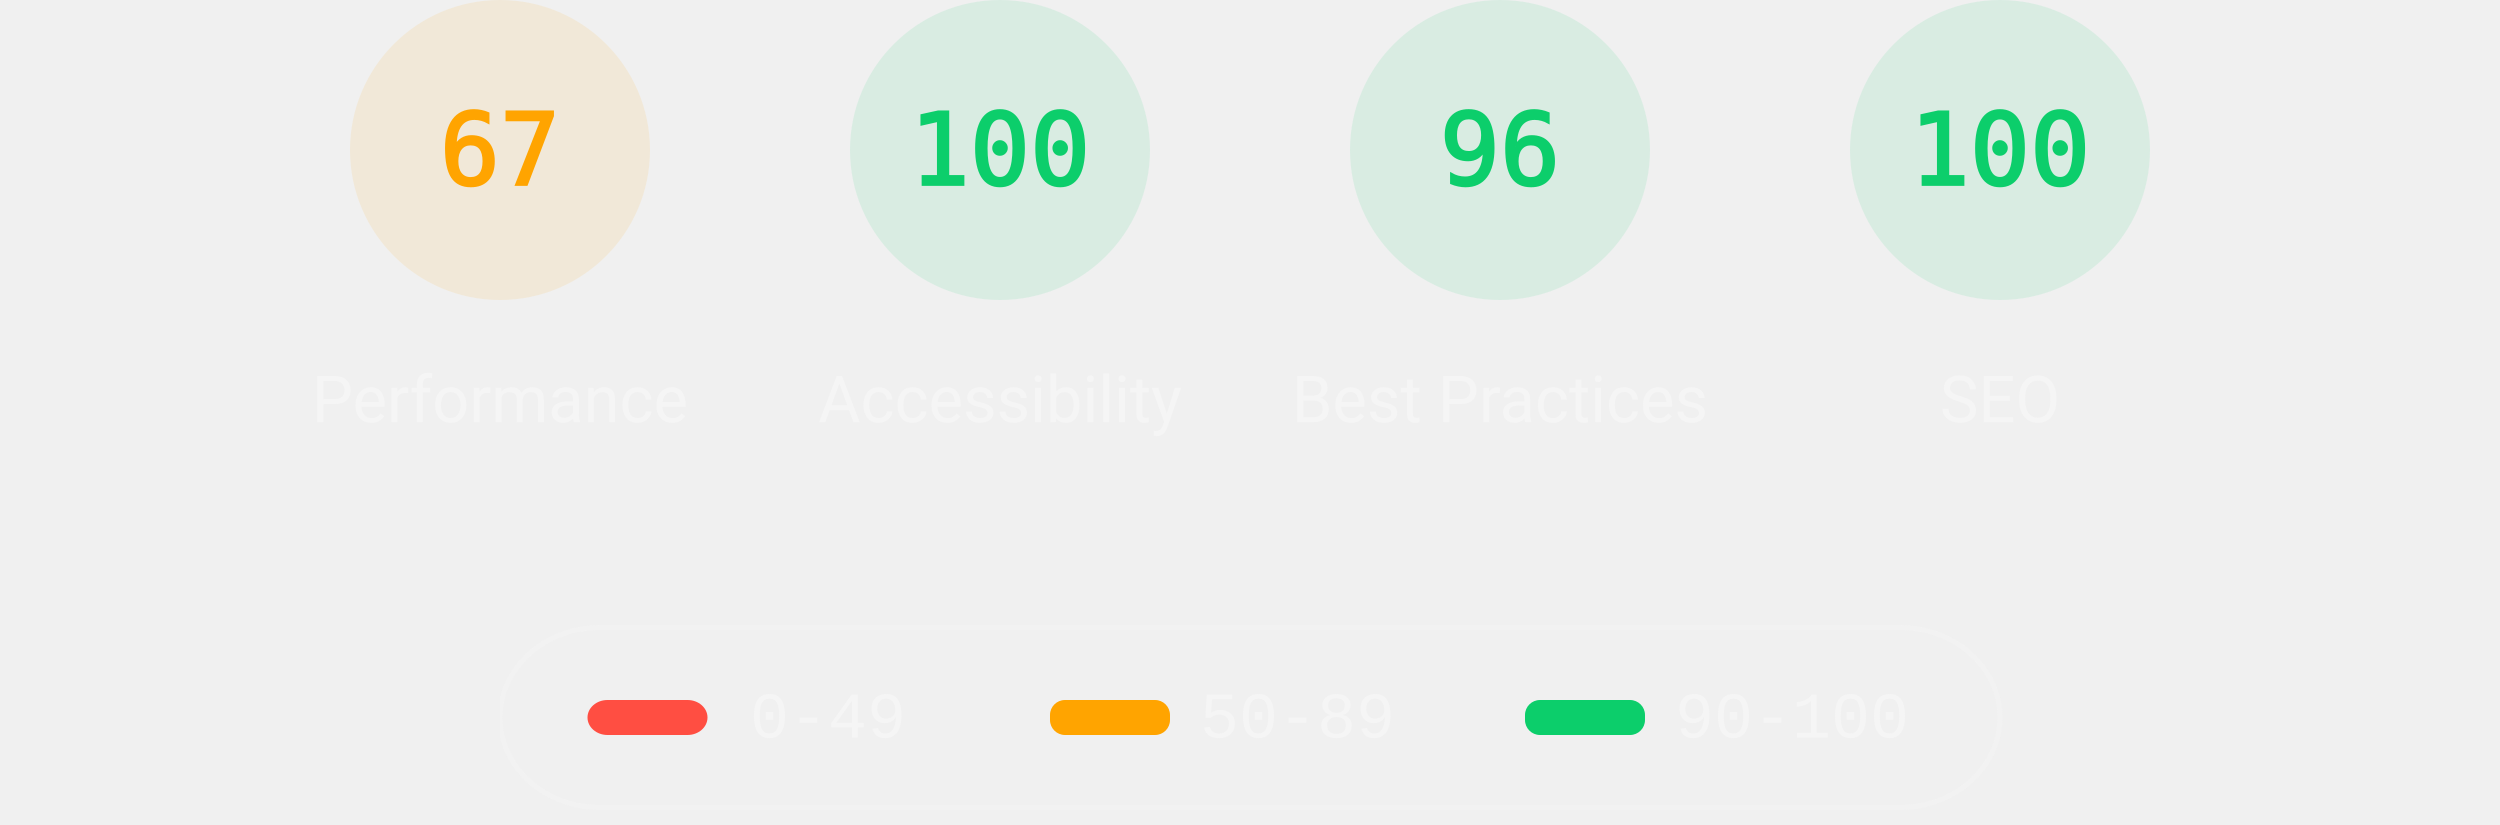
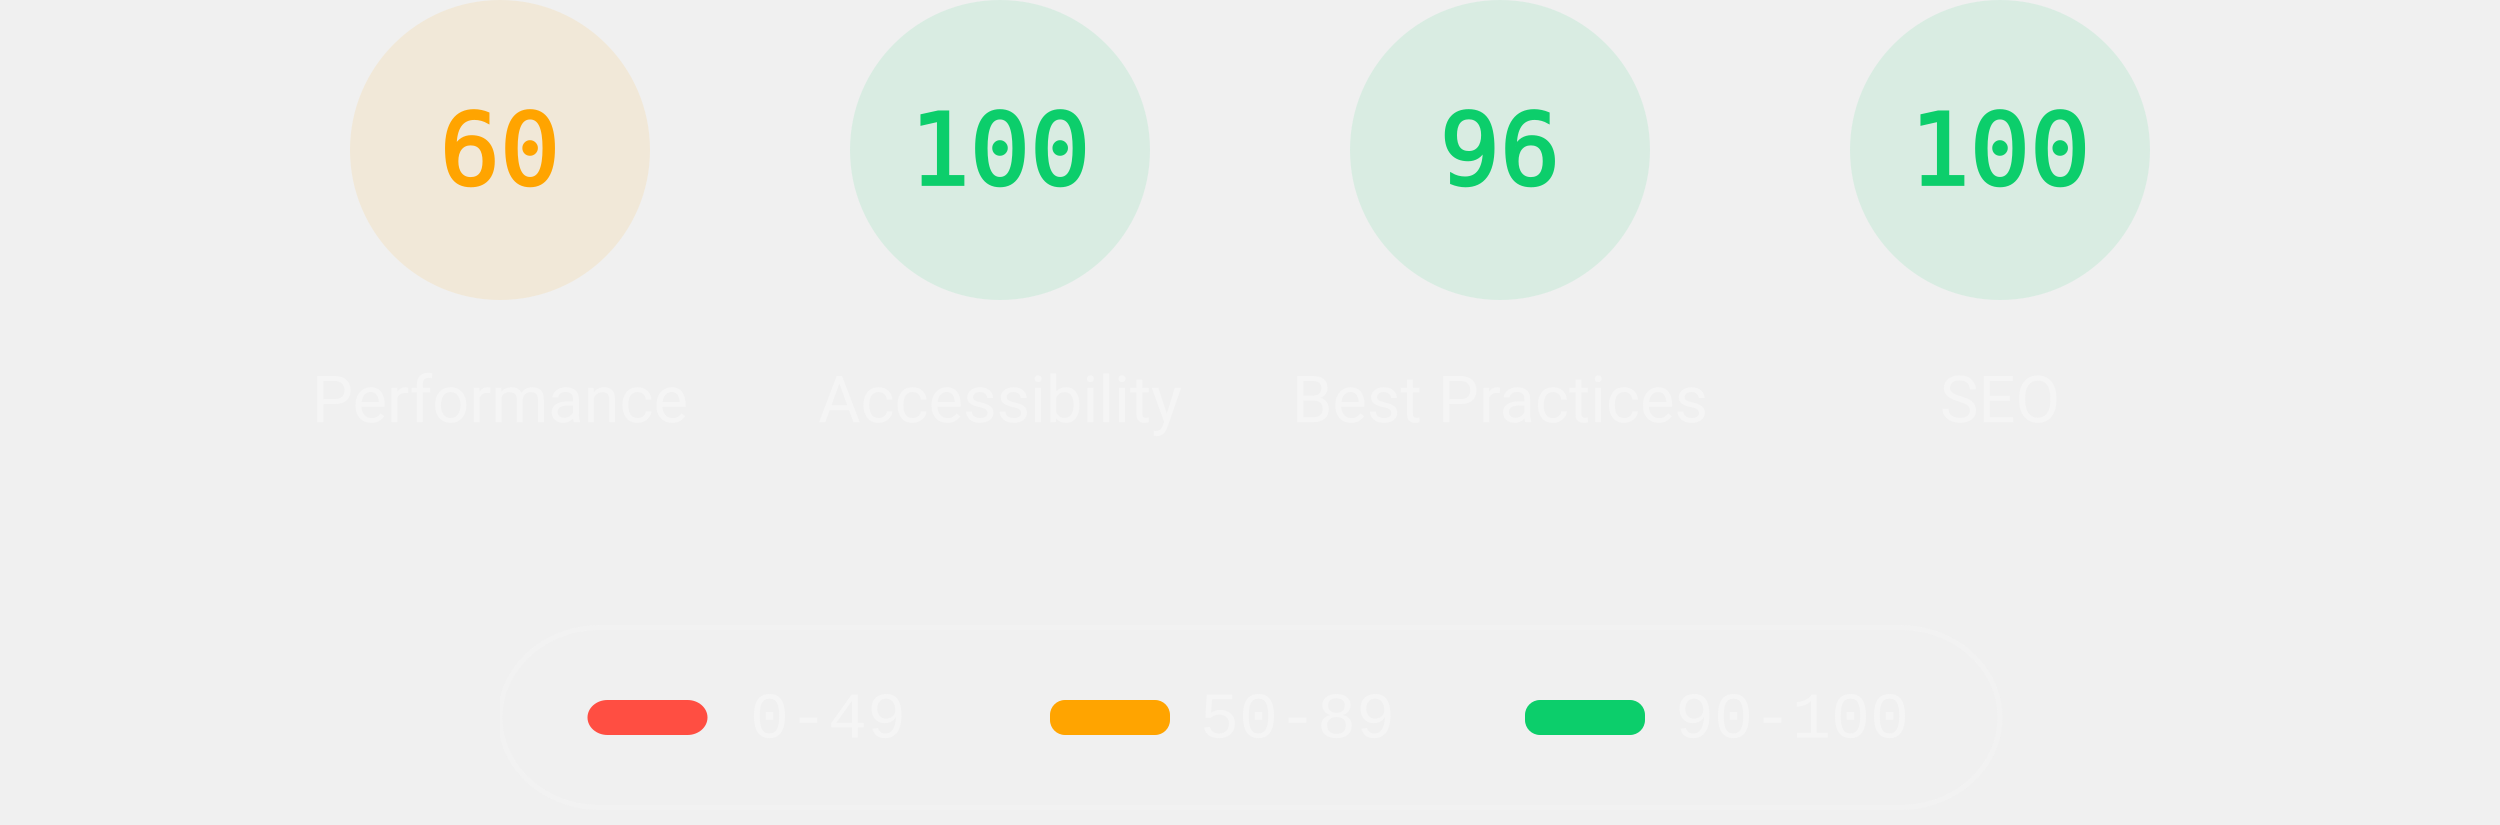
<svg xmlns="http://www.w3.org/2000/svg" class="theme--dark" fill="none" width="1000" height="330">
  <style>
			.gauge-base {
				opacity: 0.1
			}

			.gauge-arc {
				fill: none;
				animation-delay: 250ms;
				stroke-linecap: round;
				transform: rotate(-90deg);
				transform-origin: 100px 60px;
				animation: load-gauge 1s ease forwards
			}

			.guage-text {
				font-size: 40px;
				font-family: monospace;
				text-align: center
			}

			.guage-red {
				color: #ff4e42;
				fill: #ff4e42;
				stroke: #ff4e42
			}
			.guage-orange {
				color: #ffa400;
				fill: #ffa400;
				stroke: #ffa400
			}
			.guage-green {
				color: #0cce6b;
				fill: #0cce6b;
				stroke: #0cce6b
			}
			.theme--agnostic .guage-undefined {
				color: #5c5c5c;
				fill: #5c5c5c;
				stroke: #5c5c5c
			}
			.theme--light .guage-undefined {
				color: #1e1e1e;
				fill: #1e1e1e;
				stroke: #1e1e1e
			}
			.theme--dark .guage-undefined {
				color: #f5f5f5;
				fill: #f5f5f5;
				stroke: #f5f5f5
			}

			.guage-title {
				stroke: none;
				font-size: 26px;
				line-height: 26px;
				font-family: Roboto, Halvetica, Arial, sans-serif
			}
			.metric.guage-title {
				font-family: 'Courier New', Courier, monospace
			}
			.theme--agnostic .guage-title {
				color: #737373;
				fill: #737373
			}
			.theme--light .guage-title {
				color: #212121;
				fill: #212121
			}
			.theme--dark .guage-title {
				color: #f5f5f5;
				fill: #f5f5f5
			}

			@keyframes load-gauge {
				from {
					stroke-dasharray: 0 352.858
				}
			}
			.lh-gauge--pwa__disc {
				fill: #e0e0e0
			}
			.lh-gauge--pwa__logo {
				position: relative;
				fill: #b0b0b0
			}
			.lh-gauge--pwa__invisible {
				display: none
			}
			.lh-gauge--pwa__visible {
				display: inline
			}
			.guage-invisible {
				display: none
			}
			.lh-gauge--pwa__logo--primary-color {
				fill: #304ffe
			}
			.theme--agnostic .lh-gauge--pwa__logo--secondary-color {
				fill: #787878
			}
			.theme--light .lh-gauge--pwa__logo--secondary-color {
				fill: #3d3d3d
			}
			.theme--dark .lh-gauge--pwa__logo--secondary-color {
				fill: #d8b6b6
			}
			.theme--light #svg_2 {
				stroke: #00000022
			}
			.theme--agnostic #svg_2 {
				stroke: #616161
			}
			.theme--light #svg_2 {
				stroke: #00000022
			}
			.theme--dark #svg_2 {
				stroke: #f5f5f566
			}
		</style>
  <svg class="guage-div guage-perf guage-orange" viewBox="0 0 200 200" width="200" height="200" x="100" y="0">
    <circle class="gauge-base" r="56" cx="100" cy="60" stroke-width="8" />
-     <circle class="gauge-arc guage-arc-1" r="56" cx="100" cy="60" stroke-width="8" style="stroke-dasharray: 235.745, 351.858;" />
-     <text class="guage-text" x="100px" y="60px" alignment-baseline="central" dominant-baseline="central" text-anchor="middle">67</text>
+     <circle class="gauge-arc guage-arc-1" r="56" cx="100" cy="60" stroke-width="8" style="stroke-dasharray: 211.115, 351.858;" />
+     <text class="guage-text" x="100px" y="60px" alignment-baseline="central" dominant-baseline="central" text-anchor="middle">60</text>
    <text class="guage-title" x="100px" y="160px" alignment-baseline="central" dominant-baseline="central" text-anchor="middle">Performance</text>
  </svg>
  <svg class="guage-div guage-acc guage-green" viewBox="0 0 200 200" width="200" height="200" x="300" y="0">
    <circle class="gauge-base" r="56" cx="100" cy="60" stroke-width="8" />
    <circle class="gauge-arc guage-arc-2" r="56" cx="100" cy="60" stroke-width="8" style="stroke-dasharray: 351.858, 351.858;" />
    <text class="guage-text" x="100px" y="60px" alignment-baseline="central" dominant-baseline="central" text-anchor="middle">100</text>
    <text class="guage-title" x="100px" y="160px" alignment-baseline="central" dominant-baseline="central" text-anchor="middle">Accessibility</text>
  </svg>
  <svg class="guage-div guage-best guage-green" viewBox="0 0 200 200" width="200" height="200" x="500" y="0">
    <circle class="gauge-base" r="56" cx="100" cy="60" stroke-width="8" />
    <circle class="gauge-arc guage-arc-3" r="56" cx="100" cy="60" stroke-width="8" style="stroke-dasharray: 337.784, 351.858;" />
    <text class="guage-text" x="100px" y="60px" alignment-baseline="central" dominant-baseline="central" text-anchor="middle">96</text>
    <text class="guage-title" x="100px" y="160px" alignment-baseline="central" dominant-baseline="central" text-anchor="middle">Best Practices</text>
  </svg>
  <svg class="guage-div guage-seo guage-green" viewBox="0 0 200 200" width="200" height="200" x="700" y="0">
    <circle class="gauge-base" r="56" cx="100" cy="60" stroke-width="8" />
    <circle class="gauge-arc guage-arc-4" r="56" cx="100" cy="60" stroke-width="8" style="stroke-dasharray: 351.858, 351.858;" />
    <text class="guage-text" x="100px" y="60px" alignment-baseline="central" dominant-baseline="central" text-anchor="middle">100</text>
    <text class="guage-title" x="100px" y="160px" alignment-baseline="central" dominant-baseline="central" text-anchor="middle">SEO</text>
  </svg>
  <svg class="guage-div guage-pwa guage-invisible" viewBox="0 0 200 200" width="200" height="200" x="900" y="0">
    <svg viewBox="0 0 60 60" width="112" height="112" x="44" y="4">
      <defs>
        <linearGradient id="lh-gauge--pwa__check-circle__gradient-0" x1="50%" y1="0%" x2="50%" y2="100%">
          <stop stop-color="#00C852" offset="0%" />
          <stop stop-color="#009688" offset="100%" />
        </linearGradient>
        <linearGradient id="lh-gauge--pwa__installable__shadow-gradient-0" x1="76.056%" x2="24.111%" y1="82.995%" y2="24.735%">
          <stop stop-color="#A5D6A7" offset="0%" />
          <stop stop-color="#80CBC4" offset="100%" />
        </linearGradient>
        <linearGradient id="lh-gauge--pwa__fast-reliable__shadow-gradient-0" x1="76.056%" y1="82.995%" x2="25.678%" y2="26.493%">
          <stop stop-color="#64B5F6" offset="0%" />
          <stop stop-color="#2979FF" offset="100%" />
        </linearGradient>
        <g id="lh-gauge--pwa__fast-reliable-badge-0">
          <circle fill="#FFFFFF" cx="10" cy="10" r="10" />
          <path fill="#304FFE" d="M10 3.58l5.25 2.34v3.5c0 3.23-2.24 6.26-5.25 7-3.01-.74-5.25-3.77-5.25-7v-3.5L10 3.58zm-.47 10.74l2.76-4.83.03-.07c.04-.08 0-.24-.22-.24h-1.64l.47-3.26h-.47l-2.7 4.77c-.02.01.05-.1-.04.05-.09.16-.1.31.18.31h1.63l-.47 3.27h.47z" />
        </g>
        <g id="lh-gauge--pwa__installable-badge-0">
          <circle fill="#FFFFFF" cx="10" cy="10" r="10" />
          <path fill="#009688" d="M10 4.167A5.835 5.835 0 0 0 4.167 10 5.835 5.835 0 0 0 10 15.833 5.835 5.835 0 0 0 15.833 10 5.835 5.835 0 0 0 10 4.167zm2.917 6.416h-2.334v2.334H9.417v-2.334H7.083V9.417h2.334V7.083h1.166v2.334h2.334v1.166z" />
        </g>
      </defs>
      <g stroke="none" fill-rule="nonzero">
        <circle class="lh-gauge--pwa__disc" cx="30" cy="30" r="30" />
        <g class="lh-gauge--pwa__logo">
          <path d="M35.66 19.39l.7-1.75h2L37.4 15 38.6 12l3.4 9h-2.51l-.58-1.61z" />
          <path d="M33.52 21l3.65-9h-2.42l-2.5 5.82L30.5 12h-1.86l-1.9 5.82-1.35-2.65-1.21 3.72L25.4 21h2.38l1.72-5.2 1.64 5.2z" />
          <path fill-rule="nonzero" d="M20.3 17.91h1.48c.45 0 .85-.05 1.2-.15l.39-1.18 1.07-3.3a2.64 2.64 0 0 0-.28-.37c-.55-.6-1.36-.91-2.42-.91H18v9h2.3V17.9zm1.96-3.84c.22.22.33.5.33.87 0 .36-.1.65-.29.87-.2.23-.59.35-1.15.35h-.86v-2.41h.87c.52 0 .89.1 1.1.32z" />
        </g>
        <rect class="lh-gauge--pwa__component lh-gauge--pwa__na-line lh-gauge--pwa__invisible" fill="#FFFFFF" x="20" y="32" width="20" height="4" rx="2" />
        <g class="lh-gauge--pwa__component lh-gauge--pwa__fast-reliable-badge lh-gauge--pwa__invisible" transform="translate(20, 29)">
          <path fill="url(#lh-gauge--pwa__fast-reliable__shadow-gradient-0)" d="M33.63 19.49A30 30 0 0 1 16.2 30.36L3 17.14 17.14 3l16.49 16.49z" />
          <use href="#lh-gauge--pwa__fast-reliable-badge-0" />
        </g>
        <g class="lh-gauge--pwa__component lh-gauge--pwa__installable-badge lh-gauge--pwa__invisible" transform="translate(20, 29)">
          <path fill="url(#lh-gauge--pwa__installable__shadow-gradient-0)" d="M33.629 19.487c-4.272 5.453-10.391 9.39-17.415 10.869L3 17.142 17.142 3 33.63 19.487z" />
          <use href="#lh-gauge--pwa__installable-badge-0" />
        </g>
        <g class="lh-gauge--pwa__component lh-gauge--pwa__fast-reliable-installable-badges lh-gauge--pwa__invisible">
          <g transform="translate(8, 29)">
            <path fill="url(#lh-gauge--pwa__fast-reliable__shadow-gradient-0)" d="M16.321 30.463L3 17.143 17.142 3l22.365 22.365A29.864 29.864 0 0 1 22 31c-1.942 0-3.84-.184-5.679-.537z" />
            <use href="#lh-gauge--pwa__fast-reliable-badge-0" />
          </g>
          <g transform="translate(32, 29)">
            <path fill="url(#lh-gauge--pwa__installable__shadow-gradient-0)" d="M25.982 11.84a30.107 30.107 0 0 1-13.08 15.203L3 17.143 17.142 3l8.84 8.84z" />
            <use href="#lh-gauge--pwa__installable-badge-0" />
          </g>
        </g>
        <g class="lh-gauge--pwa__component lh-gauge--pwa__check-circle lh-gauge--pwa__invisible" transform="translate(18, 28)">
          <circle fill="#FFFFFF" cx="12" cy="12" r="12" />
          <path fill="url(#lh-gauge--pwa__check-circle__gradient-0)" d="M12 2a10 10 0 1 0 0 20 10 10 0 0 0 0-20zm-2 15l-5-5 1.41-1.41L10 14.17l7.59-7.59L19 8l-9 9z" />
        </g>
      </g>
    </svg>
    <text class="guage-title" y="160px" alignment-baseline="central" dominant-baseline="central" text-anchor="middle">
      <tspan x="100px" dy="-6px">Progressive</tspan>
      <tspan x="100px" dy="30px">Web App</tspan>
    </text>
  </svg>
  <svg width="604" height="76" x="200" y="250">
    <g>
      <rect fill="none" id="canvas_background" height="80" width="604" y="-1" x="-1" />
      <g display="none" overflow="visible" y="0" x="0" height="100%" width="100%" id="canvasGrid">
        <rect fill="url(#gridpattern)" stroke-width="0" y="0" x="0" height="100%" width="100%" />
      </g>
    </g>
    <g>
      <rect fill-opacity="0" stroke-width="2" rx="40" id="svg_2" height="72" width="600" y="1" x="0" fill="#000000" />
      <rect stroke="#000" rx="8" id="svg_3" height="14" width="48" y="30" x="35" stroke-opacity="null" stroke-width="0" fill="#ff4e42" />
      <rect stroke="#000" rx="6" id="svg_4" height="14" width="48" y="30" x="220" stroke-opacity="null" stroke-width="0" fill="#ffa400" />
      <rect stroke="#000" rx="6" id="svg_5" height="14" width="48" y="30" x="410" stroke-opacity="null" stroke-width="0" fill="#0cce6b" />
      <text class="metric guage-title" xml:space="preserve" text-anchor="start" font-size="26" id="svg_6" y="45" x="100" stroke-opacity="null" stroke-width="0" stroke="#000">0-49</text>
      <text class="metric guage-title" xml:space="preserve" text-anchor="start" font-size="26" id="svg_7" y="45" x="280" stroke-opacity="null" stroke-width="0" stroke="#000">50-89</text>
      <text class="metric guage-title" xml:space="preserve" text-anchor="start" font-size="26" id="svg_8" y="45" x="470" stroke-opacity="null" stroke-width="0" stroke="#000">90-100</text>
    </g>
  </svg>
</svg>
